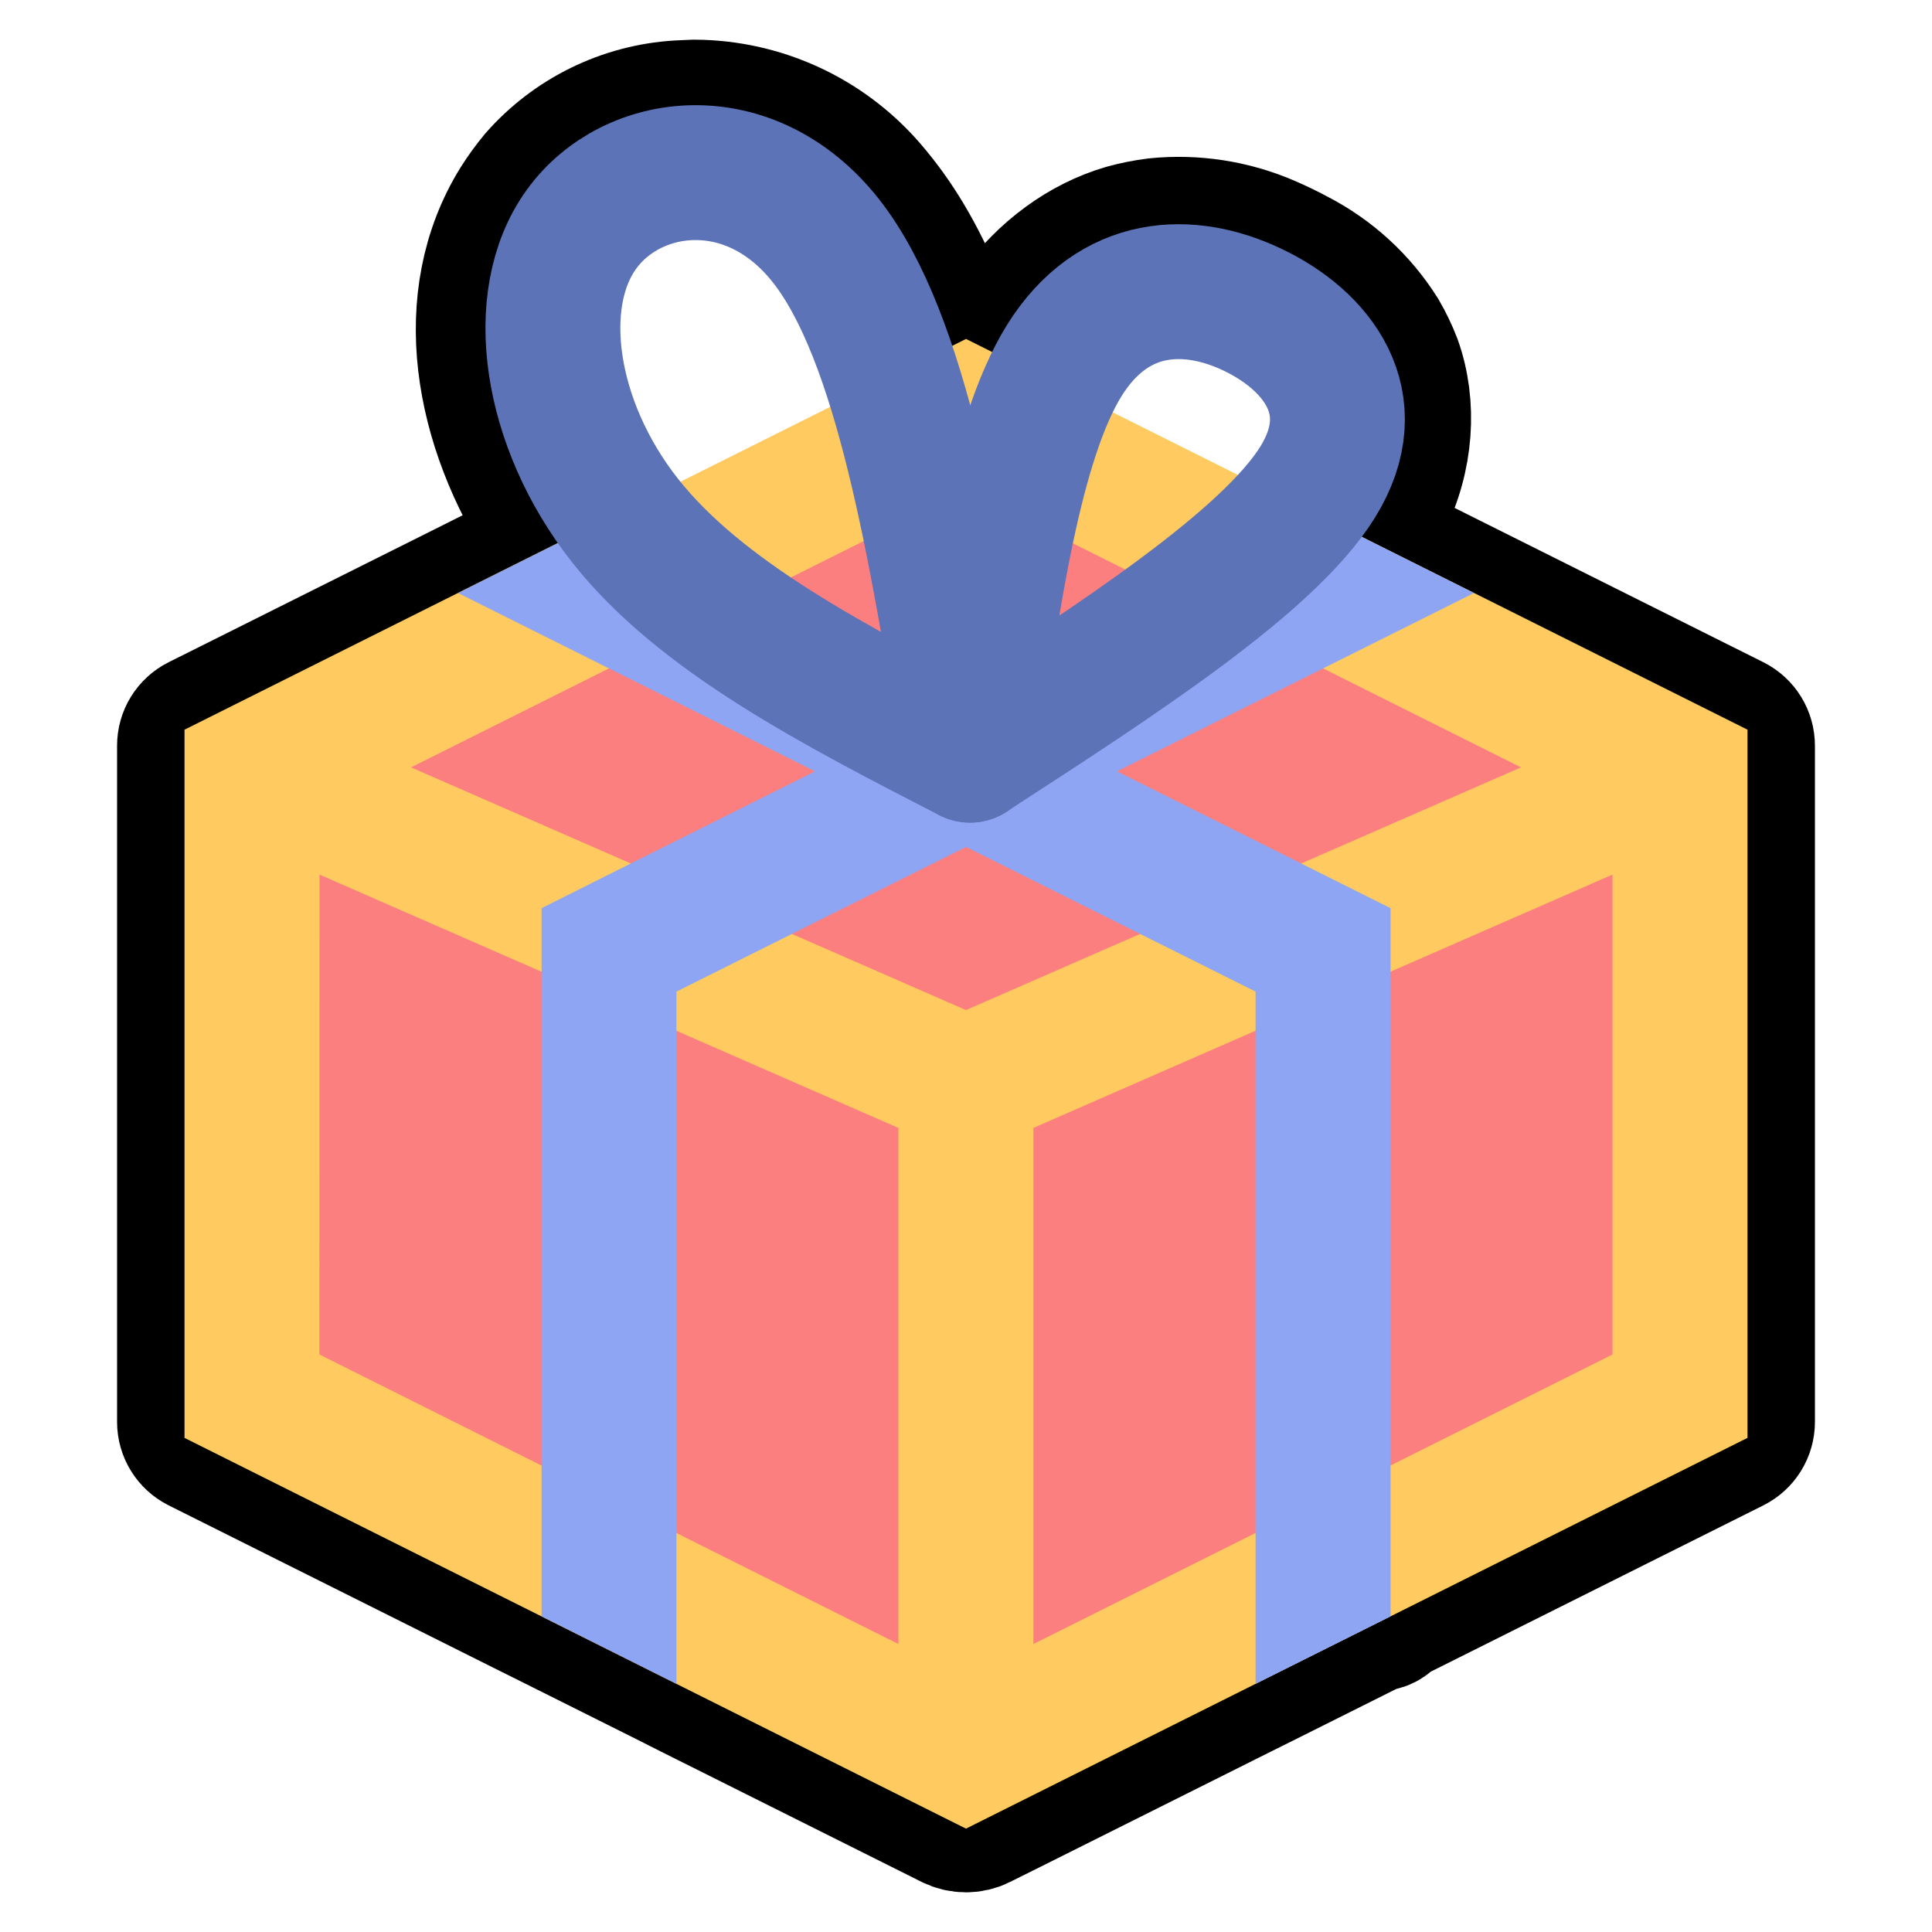
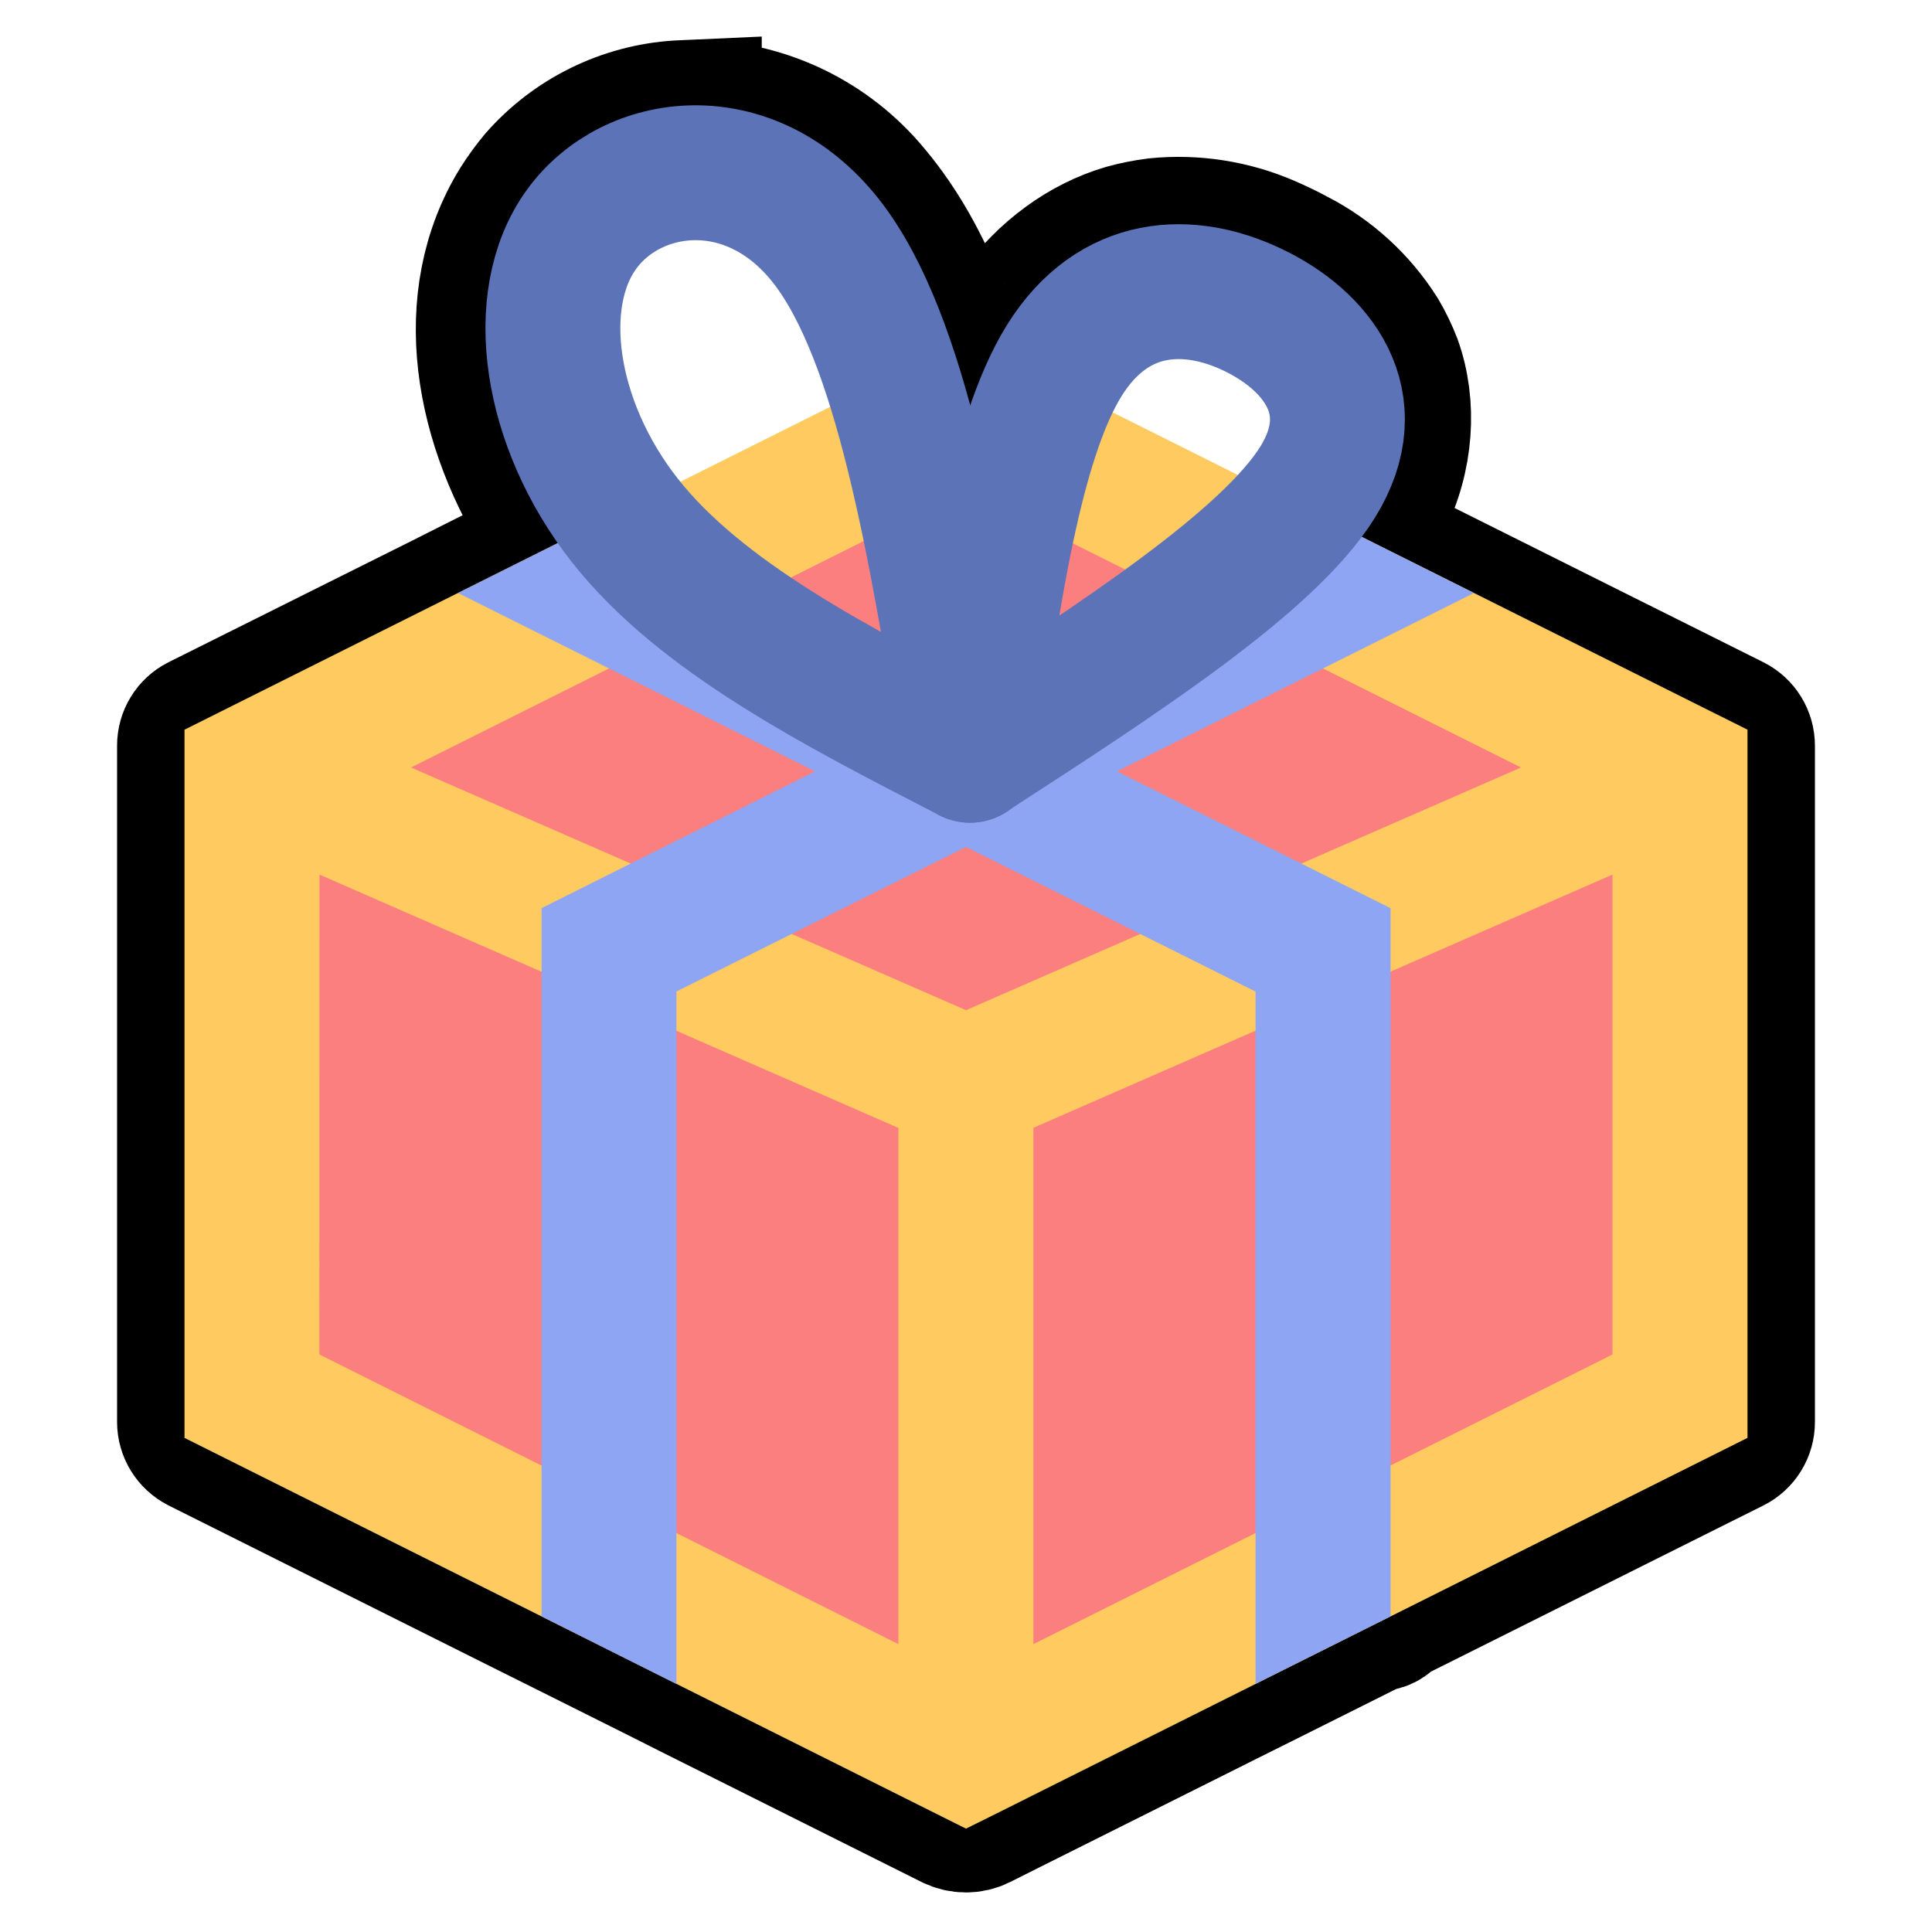
<svg xmlns="http://www.w3.org/2000/svg" width="16mm" height="16mm" viewBox="0 0 16 16" xml:space="preserve">
-   <path style="fill:none;stroke:#000;stroke-width:1.117;stroke-dasharray:none" d="M5.617.893a1.705 1.705 0 0 0-1.175.577 2.061 2.061 0 0 0-.155.214c-.49.792-.312 1.837.258 2.704a.113.113 0 0 1-.044.168l-.59.296a1497.06 1497.06 153.424 0 1-.236.118L1.646 5.984a.214.214 121.715 0 0-.118.192v5.6a.214.214 58.284 0 0 .118.191l2.72 1.36a1860.785 1860.785 26.563 0 0 .237.118l.88.44a1750.75 1750.75 26.563 0 1 .238.12l2.16 1.08a.265.265.041 0 0 .237 0l.013-.007a198.831 198.831 153.476 0 0 .237-.118l1.912-.956a4866.022 4866.022 153.436 0 0 .237-.118l.88-.44a.126.126 153.323 0 0 .119-.06l2.838-1.419a.214.214 121.717 0 0 .118-.191v-5.6a.214.214 58.286 0 0-.118-.192l-2.957-1.478c-.065-.033-.083-.107-.043-.168.019-.028.064-.101.098-.166.197-.386.22-.82.095-1.17a1.619 1.619 0 0 0-.114-.238 1.793 1.793 0 0 0-.697-.64 2.947 2.947 0 0 0-.238-.115 1.864 1.864 0 0 0-.924-.142 1.846 1.846 0 0 0-.26.052c-.34.1-.663.33-.902.663a2.78 2.78 0 0 0-.14.225.132.132 0 0 1-.176.048.215.215.162 0 0-.192 0c-.18-.488-.343-.817-.547-1.101a3.026 3.026 0 0 0-.164-.207A1.926 1.926 0 0 0 5.75.887z" />
+   <path style="fill:none;stroke:#000;stroke-width:1.117;stroke-dasharray:none" d="m5.75.887-.133.006a1.705 1.705 0 0 0-1.175.578 2.032 2.032 0 0 0-.155.213c-.49.792-.312 1.837.258 2.704a.113.113 0 0 1-.044.168l-.59.296-.236.119-2.03 1.013a.214.214 0 0 0-.117.192v5.6c0 .081.046.155.118.192l2.72 1.36.237.118.88.44.238.12 2.16 1.08a.265.265 0 0 0 .237 0l.013-.007.237-.119 1.912-.956.237-.118.88-.44a.126.126 0 0 0 .12-.06l2.837-1.418a.214.214 0 0 0 .118-.192v-5.6a.214.214 0 0 0-.118-.192l-2.957-1.477a.113.113 0 0 1-.043-.168 2.11 2.11 0 0 0 .098-.167c.197-.386.22-.82.095-1.17a1.619 1.619 0 0 0-.114-.237 1.793 1.793 0 0 0-.697-.64 2.947 2.947 0 0 0-.238-.115 1.864 1.864 0 0 0-.924-.143 1.846 1.846 0 0 0-.26.052c-.34.1-.663.33-.902.663a2.78 2.78 0 0 0-.14.225.132.132 0 0 1-.176.048.213.213 0 0 0-.018-.006l-.079-.038-.052.026-.025.013a.216.216 0 0 0-.018.005c-.18-.488-.343-.817-.547-1.1a3.026 3.026 0 0 0-.164-.207A1.926 1.926 0 0 0 5.75.888Z" />
  <path d="m73.92 60.037-10.583-5.292v-9.26l10.583-5.292 10.584 5.292v9.26z" class="UnoptimicedTransforms" style="fill:#fc7f7f;fill-opacity:1;stroke:none" transform="translate(-33.302 -19.025) scale(.55874)" />
+   <path style="color:#000;fill:#ffca5f;fill-rule:evenodd;stroke-width:.559;-inkscape-stroke:none" d="M7.67 2.972 1.528 6.043v5.865L8 15.144l.25-.124 6.222-3.112V6.043L8.33 2.973v.411h-.66ZM8 4.057l4.596 2.299L8 8.366l-4.596-2.01ZM2.646 7.243 7.44 9.341v4.275l-4.795-2.399Zm10.708 0v3.974l-4.796 2.399V9.34Z" />
  <path style="fill:none;fill-opacity:1;fill-rule:evenodd;stroke:none;stroke-width:2;stroke-linecap:butt;stroke-linejoin:miter;stroke-dasharray:none;stroke-opacity:1;paint-order:normal" d="m73.92 60.037-10.583-5.292v-9.26l10.583-5.292 10.584 5.292v9.26z" class="UnoptimicedTransforms" transform="translate(-33.302 -19.025) scale(.55874)" />
-   <path style="color:#000;fill:#ffca5f;fill-rule:evenodd;stroke-width:.559;-inkscape-stroke:none" d="M8 2.807 1.528 6.043v5.865L8 15.144l.25-.125 6.222-3.111V6.043Zm0 1.25 4.596 2.298L8 8.365l-4.596-2.01Zm5.354 3.186v3.974l-4.796 2.398V9.341Zm-10.708 0L7.44 9.341v4.274l-4.795-2.398z" />
-   <path style="color:#000;fill:#8da5f3;fill-rule:evenodd;stroke-width:.559;-inkscape-stroke:none" d="m5.043 4.286-1.25.625L6.75 6.388 4.485 7.521v5.865l1.117.559V8.212L8 7.014l2.398 1.198v5.733l1.118-.559V7.521L9.25 6.388l2.957-1.477-1.25-.625-2.956 1.478H8z" />
-   <path style="fill:none;fill-opacity:1;fill-rule:evenodd;stroke:#5c73b7;stroke-width:1.117;stroke-linecap:butt;stroke-linejoin:round;stroke-dasharray:none;stroke-opacity:1;paint-order:normal" d="M8.033 6.254C6.919 5.68 5.805 5.109 5.175 4.309c-.63-.8-.778-1.83-.361-2.408.416-.58 1.395-.708 2.026.093.63.8.911 2.53 1.193 4.26Z" />
-   <path style="fill:none;fill-opacity:1;fill-rule:evenodd;stroke:#5c73b7;stroke-width:1.117;stroke-linecap:butt;stroke-linejoin:round;stroke-dasharray:none;stroke-opacity:1;paint-order:normal" d="M8.033 6.254c.186-1.304.372-2.608.78-3.267.41-.659 1.04-.672 1.564-.42.524.25.943.767.535 1.426-.409.658-1.644 1.46-2.88 2.26Z" />
+   <path style="color:#000;fill:#8da5f3;fill-rule:evenodd;stroke-width:.559;-inkscape-stroke:none" d="m5.043 4.286-1.25.625L6.75 6.388 4.485 7.521v5.865l1.117.56V8.211L8 7.014l2.398 1.198v5.733l1.118-.559V7.521L9.25 6.388l2.957-1.477-1.25-.625-2.956 1.478H8z" />
+   <path style="fill:none;fill-opacity:1;fill-rule:evenodd;stroke:#5c73b7;stroke-width:1.117;stroke-linecap:butt;stroke-linejoin:round;stroke-dasharray:none;stroke-opacity:1;paint-order:normal" d="M8.033 6.254C6.919 5.68 5.805 5.11 5.175 4.31c-.63-.8-.778-1.83-.361-2.408.416-.58 1.395-.708 2.026.093.63.8.911 2.53 1.193 4.26z" />
+   <path style="fill:none;fill-opacity:1;fill-rule:evenodd;stroke:#5c73b7;stroke-width:1.117;stroke-linecap:butt;stroke-linejoin:round;stroke-dasharray:none;stroke-opacity:1;paint-order:normal" d="M8.033 6.254c.186-1.304.372-2.608.78-3.267.41-.659 1.04-.672 1.564-.42.524.25.943.767.535 1.426-.409.658-1.644 1.46-2.88 2.26z" />
</svg>
